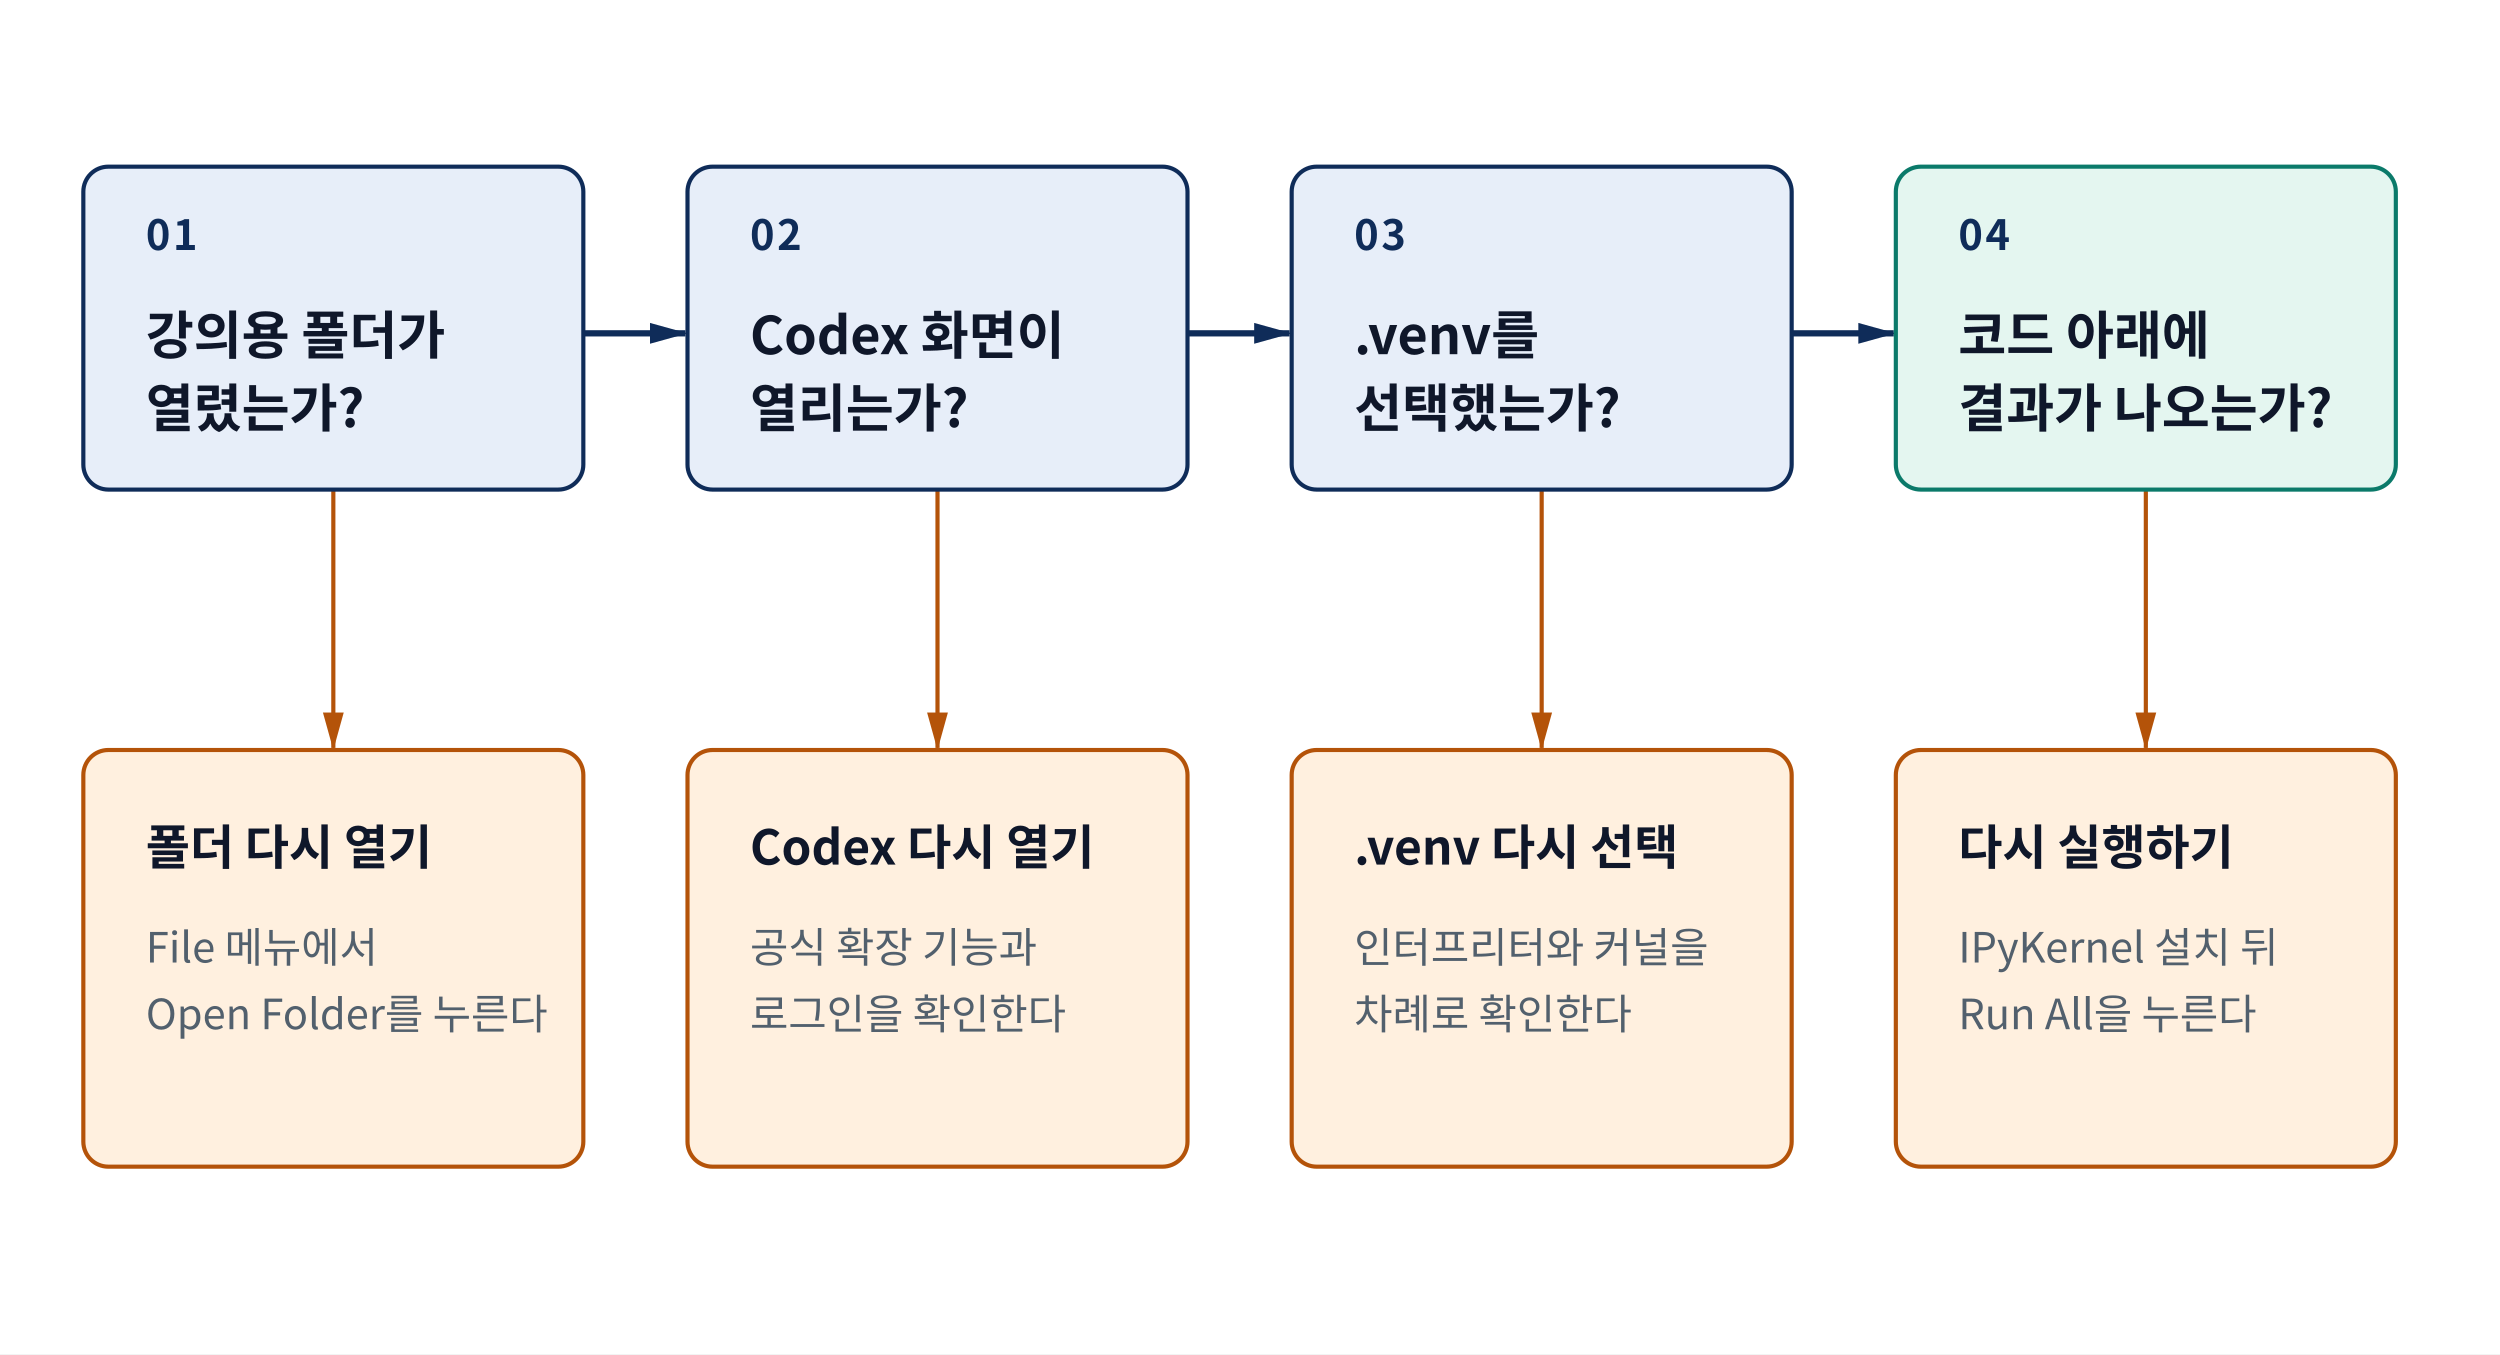
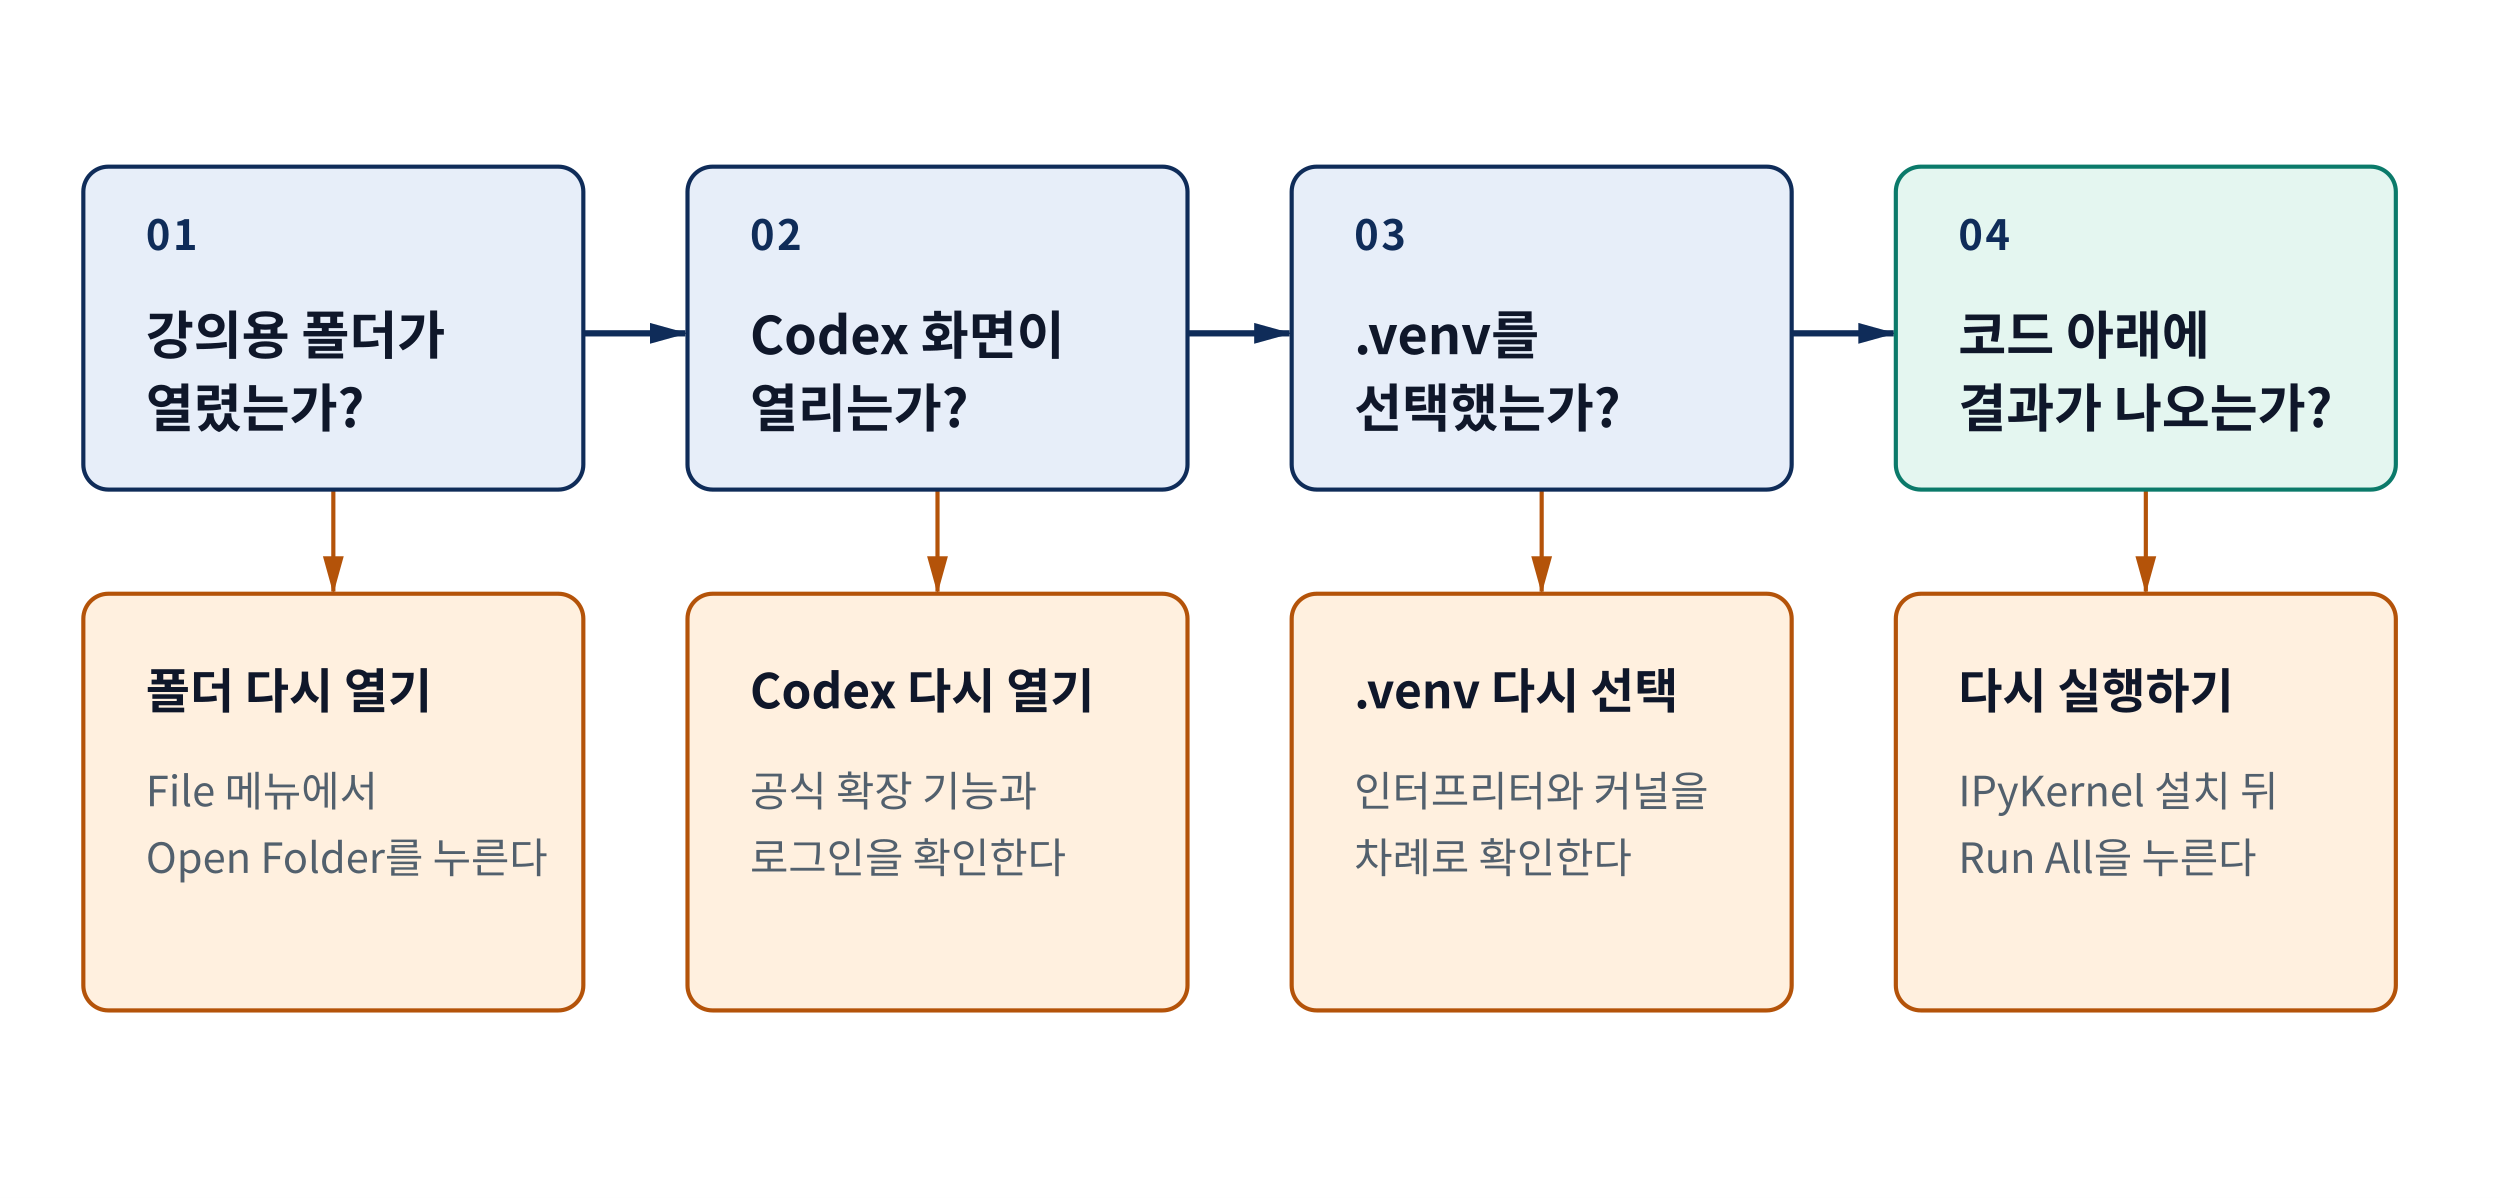
- <svg xmlns="http://www.w3.org/2000/svg" viewBox="0 0 1200 650" role="img" aria-labelledby="title desc">
+ <svg xmlns="http://www.w3.org/2000/svg" viewBox="0 0 1200 575" role="img" aria-labelledby="title desc">
  <defs>
    <marker id="arrow" markerUnits="userSpaceOnUse" viewBox="0 0 18 10" refX="17" refY="5" markerWidth="18" markerHeight="10" orient="auto">
      <path d="M0 0L18 5L0 10Z" fill="#0F2C59" />
    </marker>
    <marker id="warn-arrow" markerUnits="userSpaceOnUse" viewBox="0 0 18 10" refX="17" refY="5" markerWidth="18" markerHeight="10" orient="auto">
      <path d="M0 0L18 5L0 10Z" fill="#B45309" />
    </marker>
    <style>
      text { font-family: "Noto Sans CJK KR","Noto Sans KR",sans-serif; }
      .step { font-size: 20px; font-weight: 700; letter-spacing: .06em; fill: #0F2C59; }
      .question { font-size: 25px; font-weight: 700; fill: #0F172A; }
      .fix { font-size: 23px; font-weight: 700; fill: #0F172A; }
      .hint { font-size: 20px; font-weight: 400; fill: #52606D; }
    </style>
  </defs>
-   <rect width="1200" height="650" fill="#FFFFFF" />
+   <rect width="1200" height="575" fill="#FFFFFF" />
  <path d="M280 160H329" fill="none" stroke="#0F2C59" stroke-width="3" marker-end="url(#arrow)" />
  <path d="M570 160H619" fill="none" stroke="#0F2C59" stroke-width="3" marker-end="url(#arrow)" />
  <path d="M860 160H909" fill="none" stroke="#0F2C59" stroke-width="3" marker-end="url(#arrow)" />
-   <path d="M160 235V359" fill="none" stroke="#B45309" stroke-width="2" marker-end="url(#warn-arrow)" />
-   <path d="M450 235V359" fill="none" stroke="#B45309" stroke-width="2" marker-end="url(#warn-arrow)" />
-   <path d="M740 235V359" fill="none" stroke="#B45309" stroke-width="2" marker-end="url(#warn-arrow)" />
-   <path d="M1030 235V359" fill="none" stroke="#B45309" stroke-width="2" marker-end="url(#warn-arrow)" />
+   <path d="M160 235V284" fill="none" stroke="#B45309" stroke-width="2" marker-end="url(#warn-arrow)" />
+   <path d="M450 235V284" fill="none" stroke="#B45309" stroke-width="2" marker-end="url(#warn-arrow)" />
+   <path d="M740 235V284" fill="none" stroke="#B45309" stroke-width="2" marker-end="url(#warn-arrow)" />
+   <path d="M1030 235V284" fill="none" stroke="#B45309" stroke-width="2" marker-end="url(#warn-arrow)" />
  <g>
    <rect x="40" y="80" width="240" height="155" rx="12" fill="#E7EEF9" stroke="#0F2C59" stroke-width="2" />
    <text class="step" x="70" y="120">01</text>
    <text class="question" x="70" y="170">강의용 폴더가</text>
    <text class="question" x="70" y="205">열렸는가?</text>
  </g>
  <g>
    <rect x="330" y="80" width="240" height="155" rx="12" fill="#E7EEF9" stroke="#0F2C59" stroke-width="2" />
    <text class="step" x="360" y="120">02</text>
    <text class="question" x="360" y="170">Codex 화면이</text>
    <text class="question" x="360" y="205">열리는가?</text>
  </g>
  <g>
    <rect x="620" y="80" width="240" height="155" rx="12" fill="#E7EEF9" stroke="#0F2C59" stroke-width="2" />
    <text class="step" x="650" y="120">03</text>
    <text class="question" x="650" y="170">.venv를</text>
    <text class="question" x="650" y="205">선택했는가?</text>
  </g>
  <g>
    <rect x="910" y="80" width="240" height="155" rx="12" fill="#E4F6F0" stroke="#0B7A6A" stroke-width="2" />
    <text class="step" x="940" y="120" fill="#0B7A6A">04</text>
    <text class="question" x="940" y="170">코드 아래에</text>
    <text class="question" x="940" y="205">결과가 나오는가?</text>
  </g>
  <g>
-     <rect x="40" y="360" width="240" height="200" rx="12" fill="#FFF0DF" stroke="#B45309" stroke-width="2" />
-     <text class="fix" x="70" y="415">폴더 다시 열기</text>
-     <text class="hint" x="70" y="462">File 메뉴에서</text>
-     <text class="hint" x="70" y="494">Open Folder를 누른다</text>
+     <rect x="40" y="285" width="240" height="200" rx="12" fill="#FFF0DF" stroke="#B45309" stroke-width="2" />
+     <text class="fix" x="70" y="340">폴더 다시 열기</text>
+     <text class="hint" x="70" y="387">File 메뉴에서</text>
+     <text class="hint" x="70" y="419">Open Folder를 누른다</text>
  </g>
  <g>
-     <rect x="330" y="360" width="240" height="200" rx="12" fill="#FFF0DF" stroke="#B45309" stroke-width="2" />
-     <text class="fix" x="360" y="415">Codex 다시 열기</text>
-     <text class="hint" x="360" y="462">공식 확장 기능과</text>
-     <text class="hint" x="360" y="494">로그인을 확인한다</text>
+     <rect x="330" y="285" width="240" height="200" rx="12" fill="#FFF0DF" stroke="#B45309" stroke-width="2" />
+     <text class="fix" x="360" y="340">Codex 다시 열기</text>
+     <text class="hint" x="360" y="387">공식 확장 기능과</text>
+     <text class="hint" x="360" y="419">로그인을 확인한다</text>
  </g>
  <g>
-     <rect x="620" y="360" width="240" height="200" rx="12" fill="#FFF0DF" stroke="#B45309" stroke-width="2" />
-     <text class="fix" x="650" y="415">.venv 다시 선택</text>
-     <text class="hint" x="650" y="462">인터프리터와 커널을</text>
-     <text class="hint" x="650" y="494">차례로 확인한다</text>
+     <rect x="620" y="285" width="240" height="200" rx="12" fill="#FFF0DF" stroke="#B45309" stroke-width="2" />
+     <text class="fix" x="650" y="340">.venv 다시 선택</text>
+     <text class="hint" x="650" y="387">인터프리터와 커널을</text>
+     <text class="hint" x="650" y="419">차례로 확인한다</text>
  </g>
  <g>
-     <rect x="910" y="360" width="240" height="200" rx="12" fill="#FFF0DF" stroke="#B45309" stroke-width="2" />
-     <text class="fix" x="940" y="415">다시 실행하기</text>
-     <text class="hint" x="940" y="462">IPyKernel 설치 뒤</text>
-     <text class="hint" x="940" y="494">Run All을 누른다</text>
+     <rect x="910" y="285" width="240" height="200" rx="12" fill="#FFF0DF" stroke="#B45309" stroke-width="2" />
+     <text class="fix" x="940" y="340">다시 실행하기</text>
+     <text class="hint" x="940" y="387">IPyKernel 설치 뒤</text>
+     <text class="hint" x="940" y="419">Run All을 누른다</text>
  </g>
</svg>
